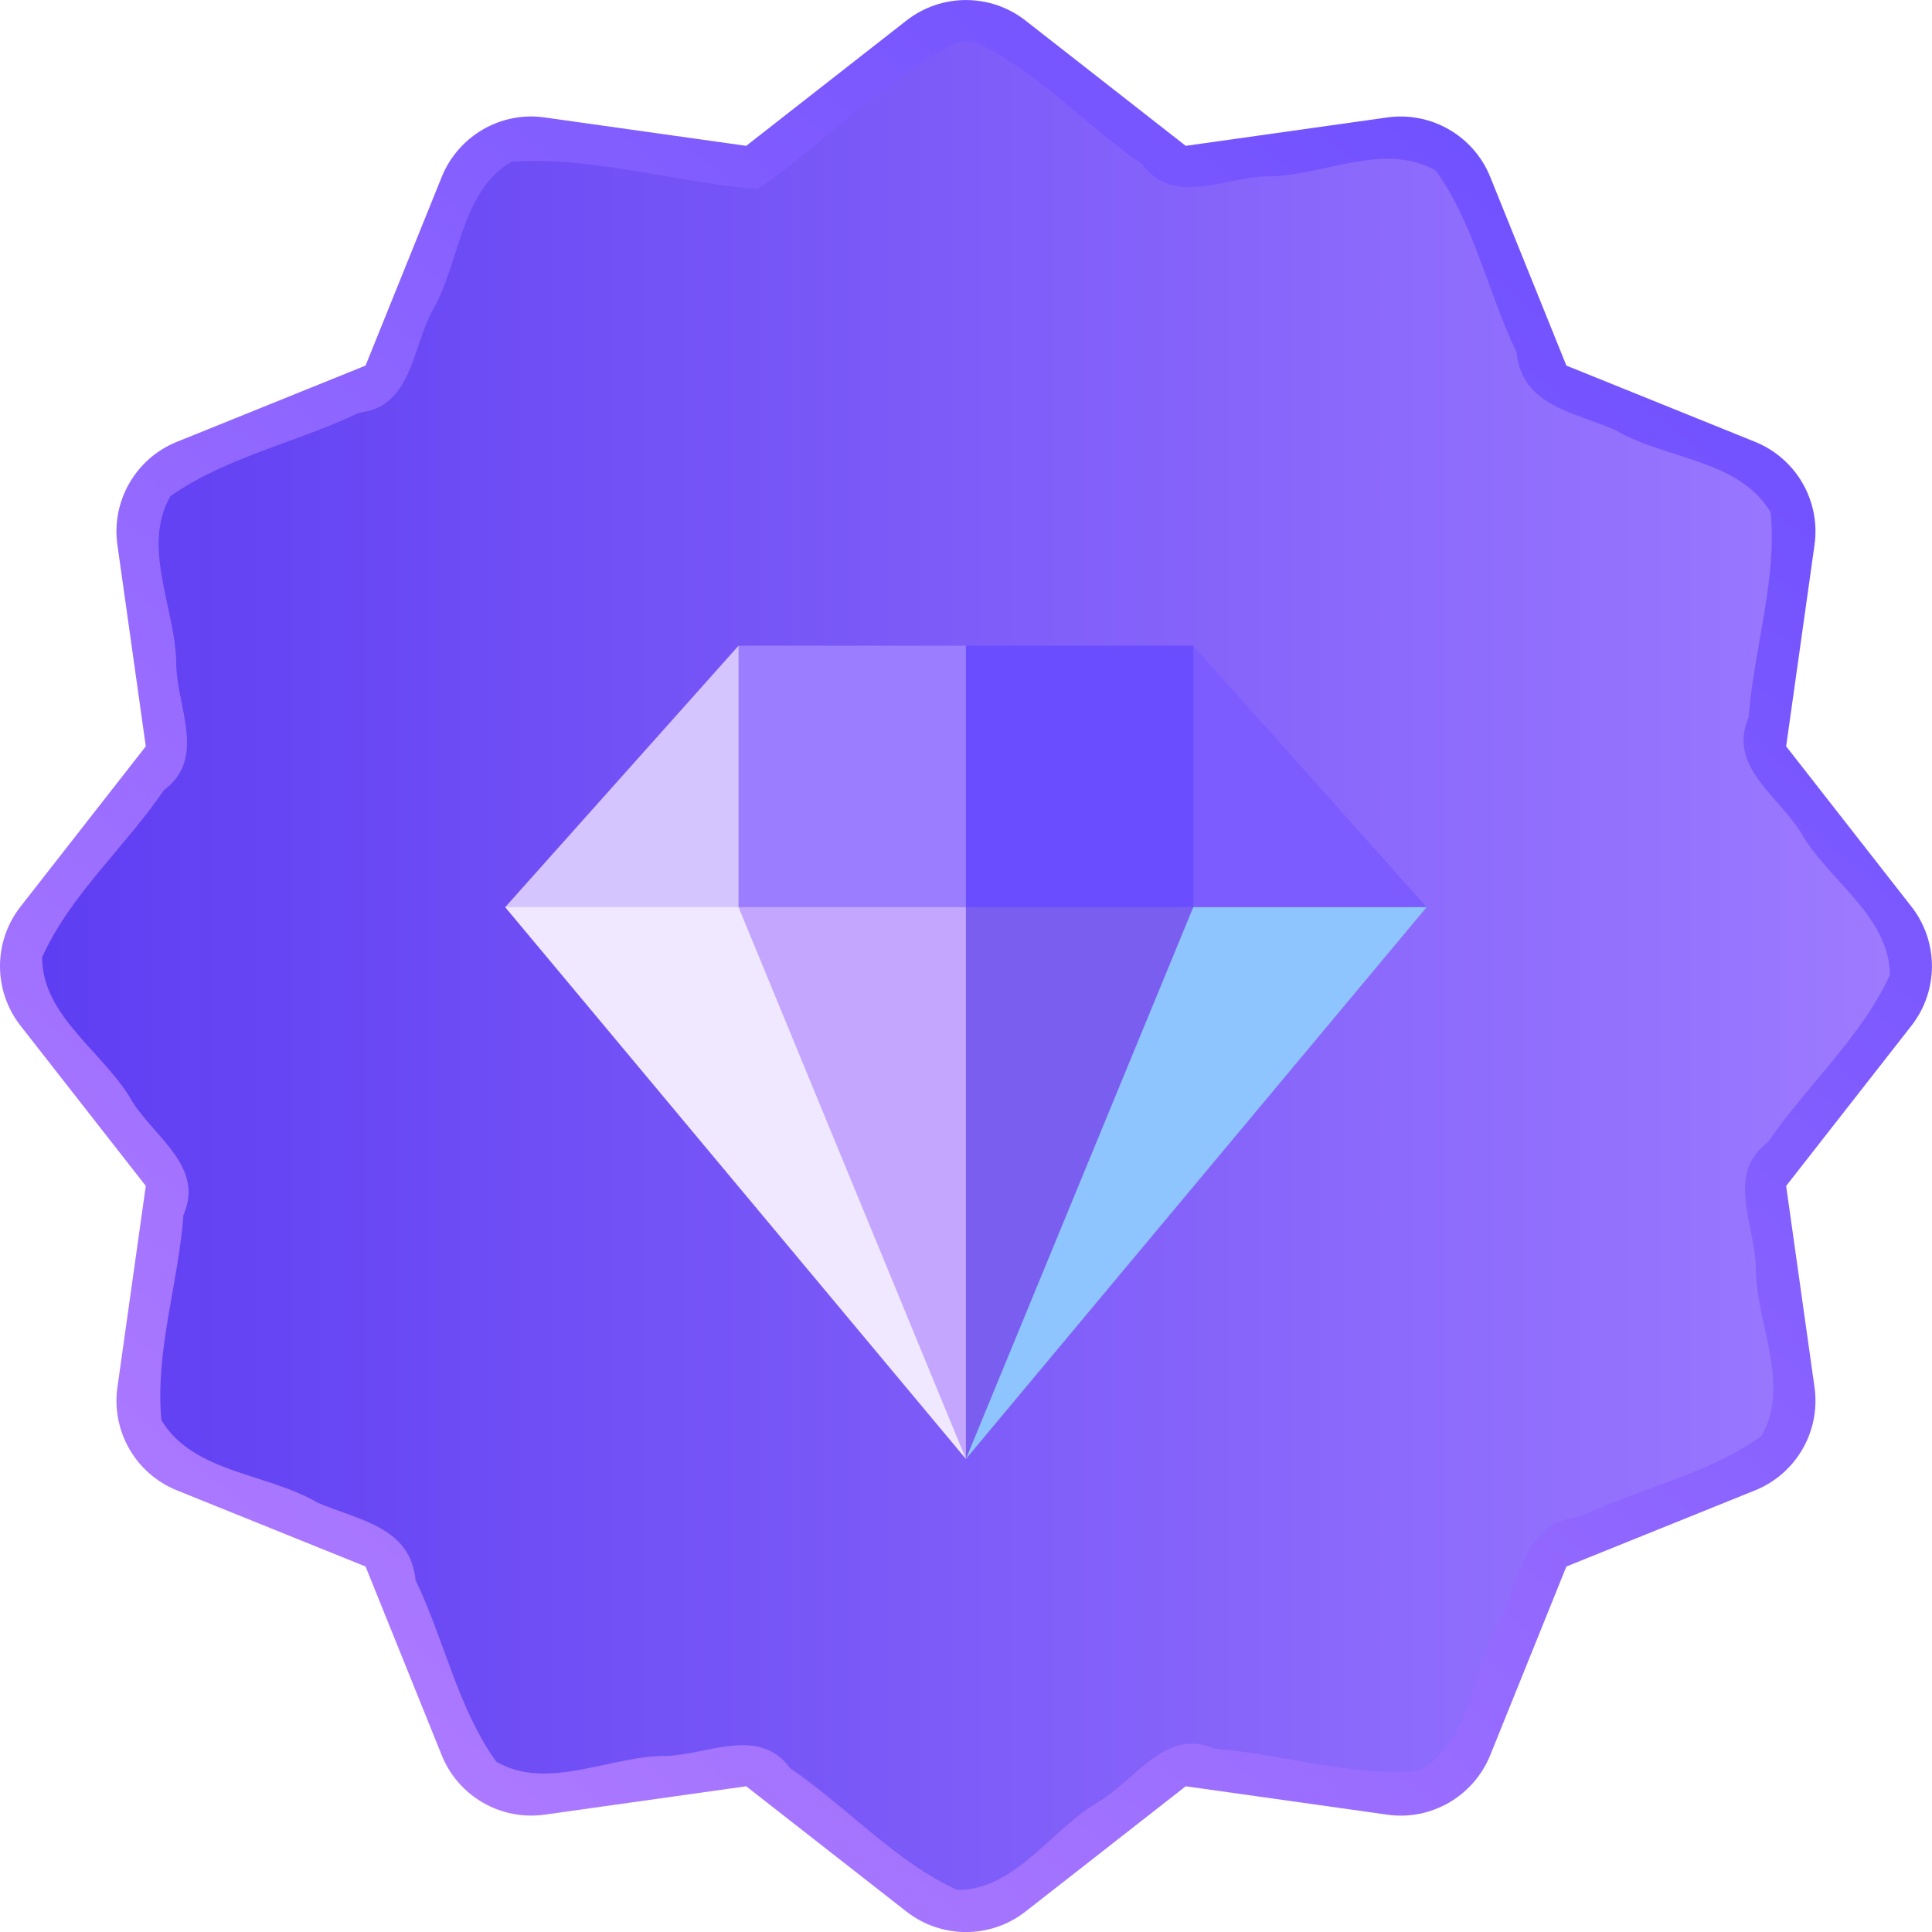
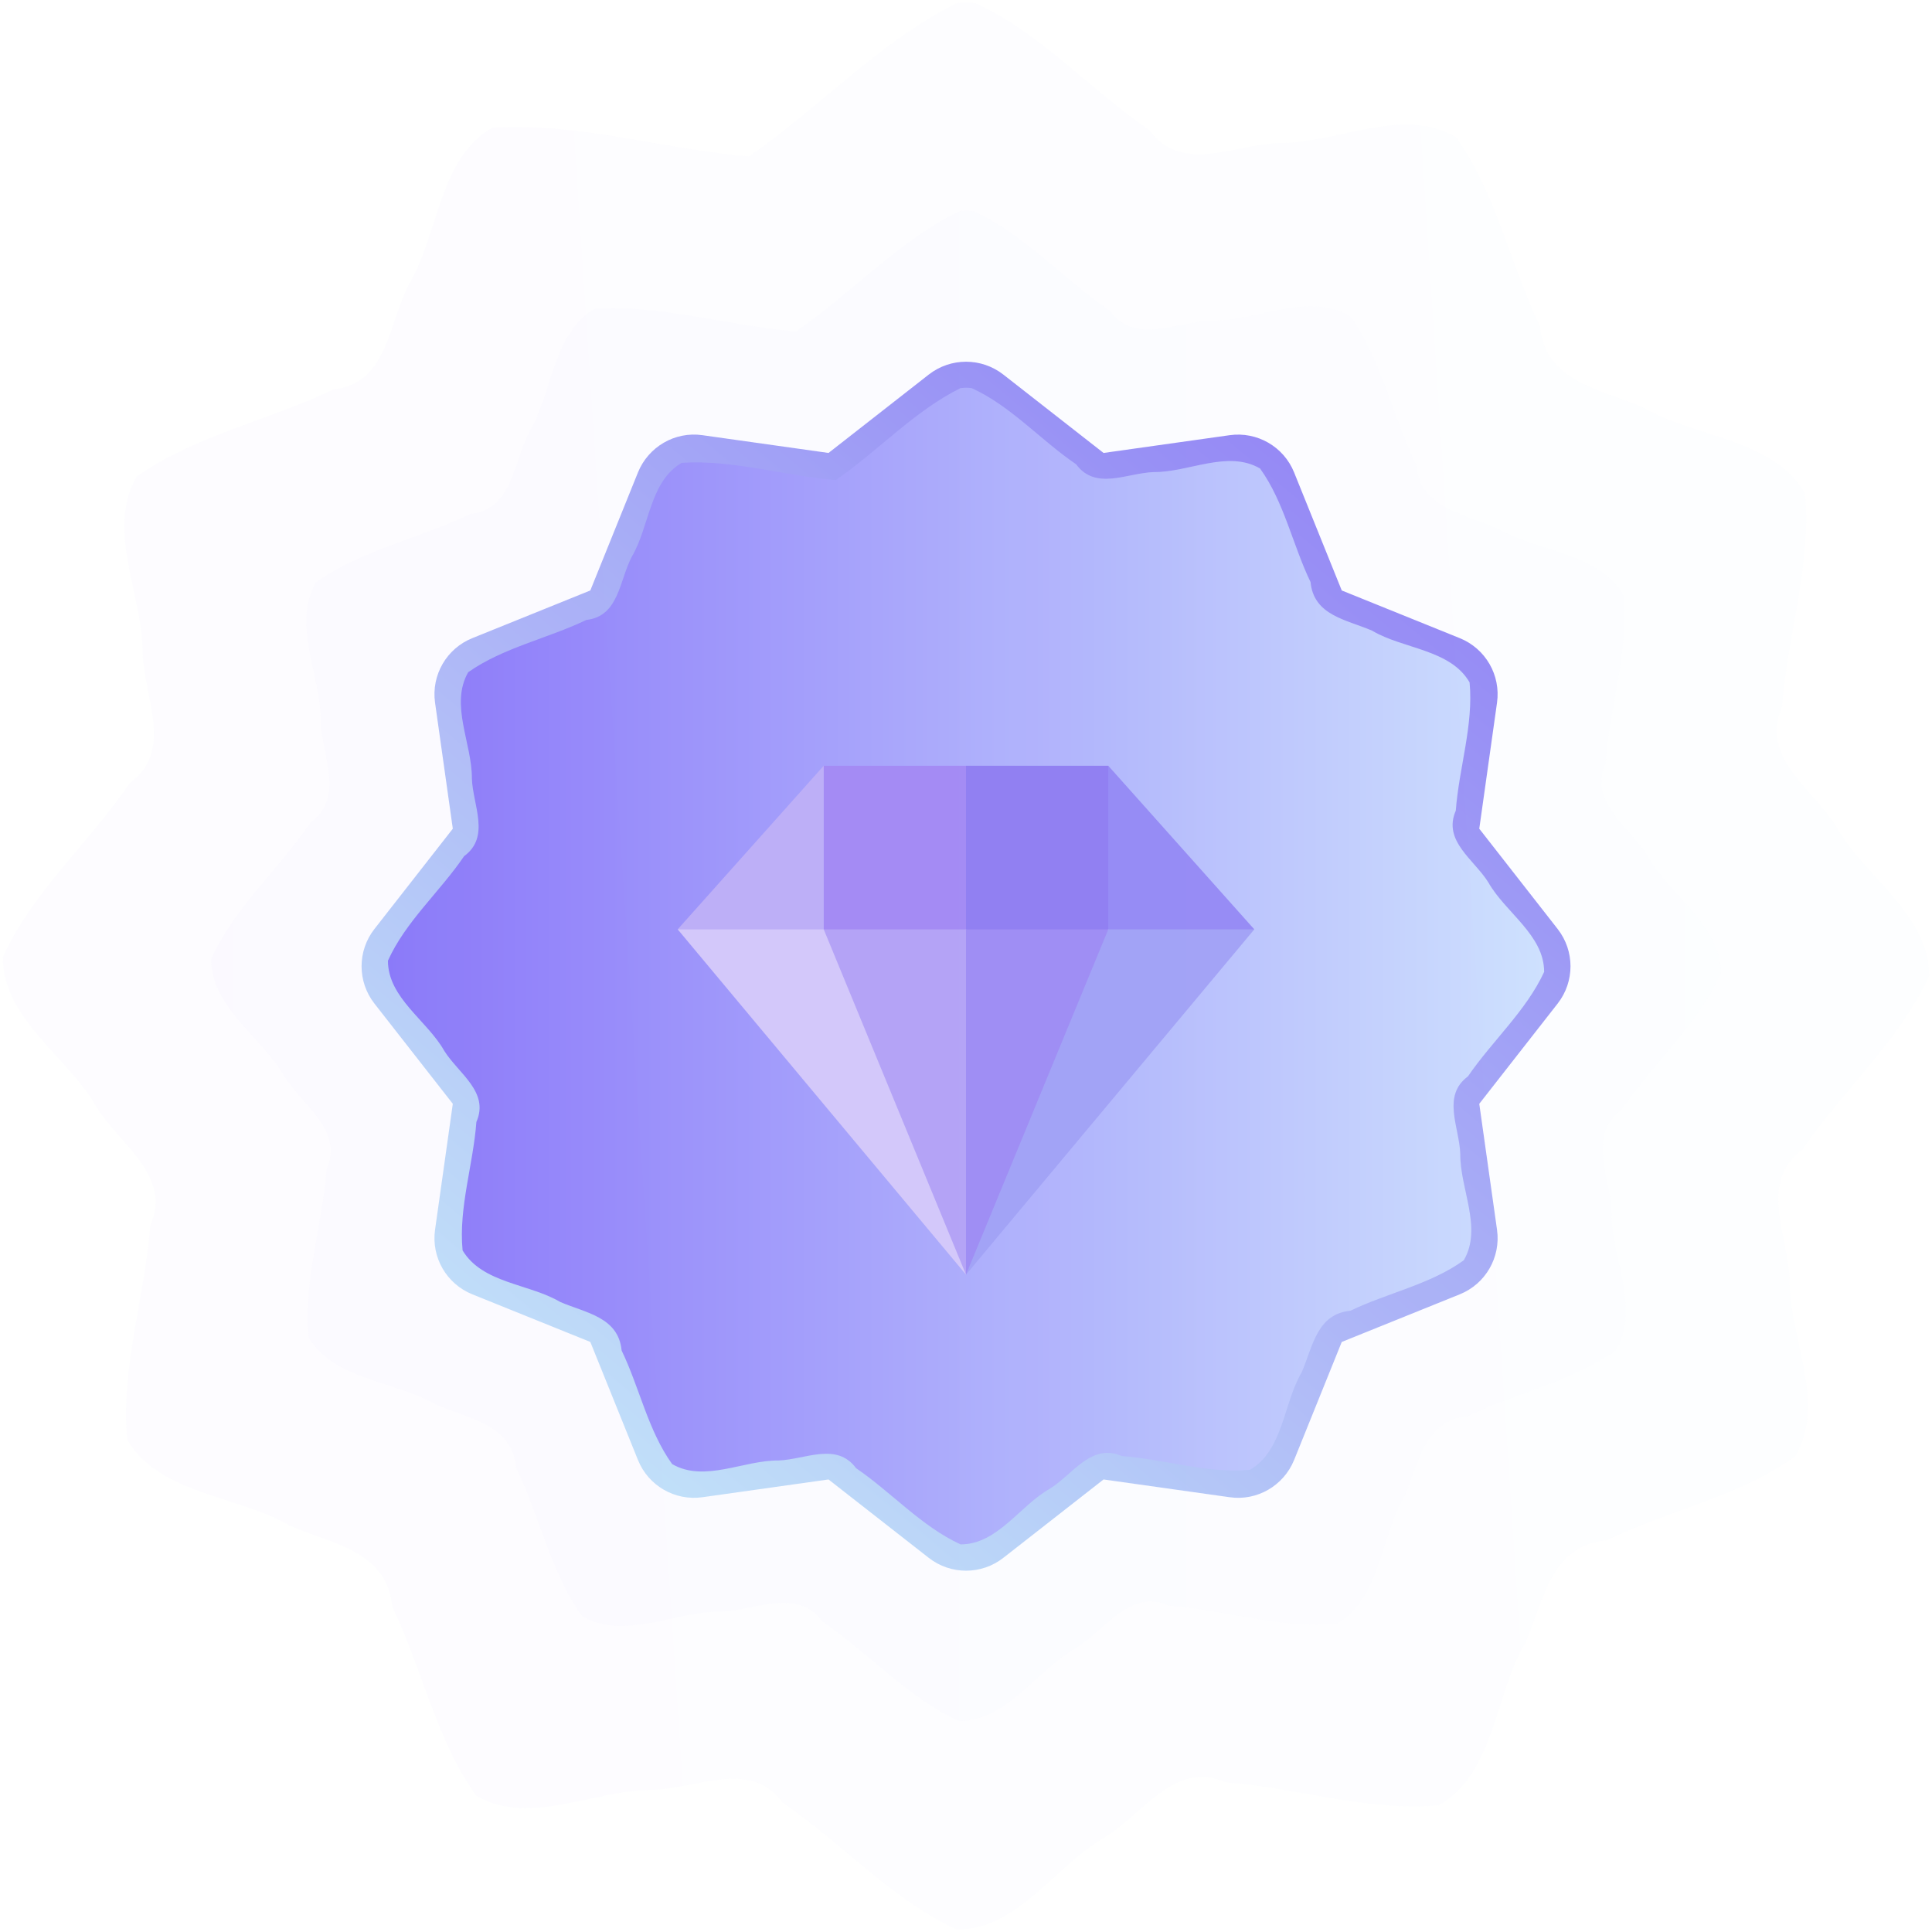
- <svg xmlns="http://www.w3.org/2000/svg" viewBox="0 0 28.331 28.331" width="28" height="28">
-   <defs>
-     <linearGradient id="ebSeal" gradientUnits="userSpaceOnUse" gradientTransform="matrix(3.371032 0 0 3.371032 502.2403 -2553.123)" x1="-617.84" y1="1084.54" x2="-623.372" y2="1091.159">
-       <stop offset="0" stop-color="#6a4dff" />
-       <stop offset="1" stop-color="#b07cff" />
+ <svg xmlns="http://www.w3.org/2000/svg" xmlns:xlink="http://www.w3.org/1999/xlink" viewBox="0 0 28.331 28.331" width="28" height="28" version="1.1" id="svg15">
+   <defs id="defs4">
+     <linearGradient id="ebSeal" gradientUnits="userSpaceOnUse" gradientTransform="matrix(3.371032,0,0,3.371032,502.2403,-2553.123)" x1="-617.84" y1="1084.54" x2="-623.372" y2="1091.159">
+       <stop offset="0" stop-color="#6a4dff" id="stop1" />
+       <stop offset="1" stop-color="#b07cff" id="stop2" />
    </linearGradient>
    <linearGradient id="ebInner" gradientUnits="userSpaceOnUse" x1="-1601.739" y1="1114.719" x2="-1578.105" y2="1114.719">
-       <stop offset="0" stop-color="#5e3ef2" />
-       <stop offset="1" stop-color="#9d7aff" />
+       <stop offset="0" stop-color="#5e3ef2" id="stop3" />
+       <stop offset="1" stop-color="#9d7aff" id="stop4" />
+     </linearGradient>
+     <linearGradient xlink:href="#linearGradient32" id="linearGradient142" gradientUnits="userSpaceOnUse" gradientTransform="matrix(3.371032,0,0,3.371032,502.2403,-2553.123)" x1="-617.84" y1="1084.54" x2="-623.372" y2="1091.159" />
+     <linearGradient id="linearGradient32">
+       <stop style="stop-color:#8f7ef4;stop-opacity:1" offset="0" id="stop32" />
+       <stop style="stop-color:#c6e8f9;stop-opacity:1" offset="1" id="stop33" />
+     </linearGradient>
+     <linearGradient xlink:href="#linearGradient148" id="linearGradient143" gradientUnits="userSpaceOnUse" x1="-1601.739" y1="1114.719" x2="-1578.105" y2="1114.719" />
+     <linearGradient id="linearGradient148">
+       <stop style="stop-color:#8b79f9;stop-opacity:1;" offset="0" id="stop147" />
+       <stop style="stop-color:#cfe1fe;stop-opacity:1;" offset="1" id="stop148" />
+     </linearGradient>
+     <linearGradient xlink:href="#linearGradient32" id="linearGradient144" gradientUnits="userSpaceOnUse" gradientTransform="matrix(1.306001,0,0,1.306001,486.5172,-341.1046)" x1="-1601.739" y1="1114.719" x2="-1578.105" y2="1114.719" />
+     <linearGradient xlink:href="#linearGradient146" id="linearGradient145" gradientUnits="userSpaceOnUse" gradientTransform="matrix(1.6662,0,0,1.6662,1059.206,-742.6259)" x1="-1595.95" y1="1115.219" x2="-1579.326" y2="1114.124" />
+     <linearGradient id="linearGradient146">
+       <stop style="stop-color:#8a76fc;stop-opacity:1;" offset="0" id="stop145" />
+       <stop style="stop-color:#94c8f4;stop-opacity:1;" offset="1" id="stop146" />
    </linearGradient>
  </defs>
-   <g transform="translate(-122.9716 -141.5034)">
-     <g transform="matrix(1.146432 0 0 1.146432 1959.873 -1122.285)">
-       <path fill="url(#ebSeal)" d="m -1589.16,1102.629 c -0.447,-0.349 -1.075,-0.349 -1.522,0 l -2.05,1.603 -2.577,-0.363 c -0.562,-0.081 -1.105,0.236 -1.318,0.761 l -0.974,2.413 -2.413,0.975 c -0.526,0.212 -0.84,0.756 -0.761,1.318 l 0.363,2.577 -1.603,2.051 c -0.349,0.447 -0.349,1.075 0,1.522 l 1.603,2.05 -0.363,2.576 c -0.079,0.562 0.235,1.106 0.761,1.318 l 2.413,0.974 0.974,2.413 c 0.212,0.527 0.756,0.84 1.318,0.761 l 2.577,-0.363 2.05,1.603 c 0.447,0.349 1.075,0.349 1.522,0 l 2.05,-1.603 2.577,0.363 c 0.562,0.081 1.105,-0.236 1.318,-0.761 l 0.974,-2.413 2.413,-0.974 c 0.526,-0.212 0.84,-0.756 0.761,-1.318 l -0.363,-2.576 1.603,-2.05 c 0.349,-0.447 0.349,-1.075 0,-1.522 l -1.603,-2.051 0.363,-2.577 c 0.079,-0.562 -0.235,-1.105 -0.761,-1.318 l -2.413,-0.975 -0.974,-2.413 c -0.212,-0.526 -0.756,-0.84 -1.318,-0.761 l -2.577,0.363 z" />
-       <path fill="url(#ebInner)" d="m -1590.033,1102.906 c -0.939,0.464 -1.685,1.284 -2.551,1.881 -1.048,-0.086 -2.103,-0.421 -3.148,-0.353 -0.659,0.382 -0.658,1.305 -1.02,1.917 -0.257,0.485 -0.262,1.221 -0.93,1.294 -0.79,0.38 -1.7,0.565 -2.415,1.069 -0.381,0.662 0.082,1.463 0.075,2.176 0.021,0.547 0.382,1.187 -0.159,1.584 -0.493,0.726 -1.198,1.338 -1.557,2.137 0,0.761 0.802,1.222 1.152,1.843 0.291,0.465 0.926,0.838 0.656,1.453 -0.065,0.874 -0.366,1.754 -0.282,2.625 0.405,0.677 1.359,0.678 1.996,1.055 0.524,0.225 1.189,0.308 1.255,0.992 0.366,0.759 0.54,1.637 1.032,2.321 0.661,0.384 1.463,-0.081 2.176,-0.073 0.547,-0.02 1.186,-0.382 1.584,0.157 0.725,0.495 1.34,1.193 2.137,1.558 0.755,0 1.212,-0.795 1.827,-1.14 0.47,-0.293 0.847,-0.937 1.468,-0.666 0.872,0.065 1.75,0.364 2.619,0.282 0.684,-0.397 0.682,-1.359 1.06,-1.996 0.225,-0.524 0.308,-1.189 0.992,-1.255 0.758,-0.366 1.637,-0.538 2.319,-1.032 0.388,-0.66 -0.08,-1.463 -0.071,-2.176 -0.02,-0.547 -0.382,-1.186 0.157,-1.584 0.495,-0.724 1.191,-1.34 1.557,-2.135 0,-0.756 -0.794,-1.214 -1.14,-1.829 -0.293,-0.47 -0.937,-0.847 -0.666,-1.468 0.065,-0.873 0.365,-1.751 0.282,-2.621 -0.397,-0.681 -1.357,-0.679 -1.992,-1.057 -0.525,-0.227 -1.193,-0.308 -1.259,-0.994 -0.366,-0.759 -0.539,-1.637 -1.032,-2.321 -0.661,-0.385 -1.463,0.081 -2.176,0.073 -0.547,0.02 -1.186,0.382 -1.584,-0.159 -0.725,-0.493 -1.338,-1.196 -2.135,-1.557 -0.076,-0.011 -0.151,-0.01 -0.227,0 z" />
-       <g transform="matrix(0.02302034 0 0 0.02302034 -1595.815 1109.934)">
-         <path fill="#d4c4ff" d="m 129.67,30.05 41,72.645 -41,72.645 L 67.398,207.346 0,175.34 Z" />
-         <path fill="#7c5cff" d="M 512,175.34 426.67,223.346 382.33,175.34 329.701,109.25 382.33,30.05 Z" />
-         <path fill="#9b7eff" d="M 256,30.05 298.665,102.695 256,175.34 211.259,222.831 129.67,175.34 V 30.05 Z" />
-         <path fill="#6a4dff" d="M 382.33,30.05 V 175.34 L 304.307,219.1 256,175.34 V 30.05 Z" />
-         <path fill="#c4a6ff" d="M 256,175.34 304.307,262.554 256,481.95 134.795,288.417 129.67,175.34 Z" />
-         <path fill="#8ec5ff" d="M 512,175.34 256,481.95 304.307,262.554 382.33,175.34 Z" />
-         <path fill="#7a5ef0" d="M 382.33,175.34 256,481.95 V 175.34 Z" />
-         <path fill="#efe8ff" d="M 256,481.95 0,175.34 h 129.67 z" />
+   <g id="g142" transform="matrix(0.7173878,0,0,0.7173878,1154.756,-785.5205)">
+     <path d="m -1589.16,1102.629 c -0.447,-0.349 -1.075,-0.349 -1.522,0 l -2.05,1.603 -2.577,-0.363 c -0.562,-0.081 -1.105,0.236 -1.318,0.761 l -0.974,2.413 -2.413,0.975 c -0.526,0.212 -0.84,0.756 -0.761,1.318 l 0.363,2.577 -1.603,2.051 c -0.349,0.447 -0.349,1.075 0,1.522 l 1.603,2.05 -0.363,2.576 c -0.079,0.562 0.235,1.106 0.761,1.318 l 2.413,0.974 0.974,2.413 c 0.212,0.527 0.756,0.84 1.318,0.761 l 2.577,-0.363 2.05,1.603 c 0.447,0.349 1.075,0.349 1.522,0 l 2.05,-1.603 2.577,0.363 c 0.562,0.081 1.105,-0.236 1.318,-0.761 l 0.974,-2.413 2.413,-0.974 c 0.526,-0.212 0.84,-0.756 0.761,-1.318 l -0.363,-2.576 1.603,-2.05 c 0.349,-0.447 0.349,-1.075 0,-1.522 l -1.603,-2.051 0.363,-2.577 c 0.079,-0.562 -0.235,-1.105 -0.761,-1.318 l -2.413,-0.975 -0.974,-2.413 c -0.212,-0.526 -0.756,-0.84 -1.318,-0.761 l -2.577,0.363 z" fill="#000000" id="path125" style="fill:url(#linearGradient142);fill-opacity:1;stroke-width:1.236" />
+     <path id="path126" style="fill:url(#linearGradient143);fill-opacity:1;stroke-width:1.236" d="m -1590.033,1102.906 c -0.939,0.464 -1.685,1.284 -2.551,1.881 -1.048,-0.086 -2.103,-0.421 -3.148,-0.353 -0.659,0.382 -0.658,1.305 -1.02,1.917 -0.257,0.485 -0.262,1.221 -0.93,1.294 -0.79,0.38 -1.7,0.565 -2.415,1.069 -0.381,0.662 0.082,1.463 0.075,2.176 0.021,0.547 0.382,1.187 -0.159,1.584 -0.493,0.726 -1.198,1.338 -1.557,2.137 0,0.761 0.802,1.222 1.152,1.843 0.291,0.465 0.926,0.838 0.656,1.453 -0.065,0.874 -0.366,1.754 -0.282,2.625 0.405,0.677 1.359,0.678 1.996,1.055 0.524,0.225 1.189,0.308 1.255,0.992 0.366,0.759 0.54,1.637 1.032,2.321 0.661,0.384 1.463,-0.081 2.176,-0.073 0.547,-0.02 1.186,-0.382 1.584,0.157 0.725,0.495 1.34,1.193 2.137,1.558 0.755,0 1.212,-0.795 1.827,-1.14 0.47,-0.293 0.847,-0.937 1.468,-0.666 0.872,0.065 1.75,0.364 2.619,0.282 0.684,-0.397 0.682,-1.359 1.06,-1.996 0.225,-0.524 0.308,-1.189 0.992,-1.255 0.758,-0.366 1.637,-0.538 2.319,-1.032 0.388,-0.66 -0.08,-1.463 -0.071,-2.176 -0.02,-0.547 -0.382,-1.186 0.157,-1.584 0.495,-0.724 1.191,-1.34 1.557,-2.135 0,-0.756 -0.794,-1.214 -1.14,-1.829 -0.293,-0.47 -0.937,-0.847 -0.666,-1.468 0.065,-0.873 0.365,-1.751 0.282,-2.621 -0.397,-0.681 -1.357,-0.679 -1.992,-1.057 -0.525,-0.227 -1.193,-0.308 -1.259,-0.994 -0.366,-0.759 -0.539,-1.637 -1.032,-2.321 -0.661,-0.385 -1.463,0.081 -2.176,0.073 -0.547,0.02 -1.186,0.382 -1.584,-0.159 -0.725,-0.493 -1.338,-1.196 -2.135,-1.557 -0.076,-0.011 -0.151,-0.01 -0.227,0 z" />
+     <g id="g141" transform="matrix(0.02302034,0,0,0.02302034,-1595.815,1109.934)">
+       <path d="m 129.67,30.05 41,72.645 -41,72.645 L 67.398,207.346 0,175.34 Z" fill="#b58dff" id="path129" style="fill:#bfaff7;fill-opacity:1" />
+       <path d="M 512,175.34 426.67,223.346 382.33,175.34 329.701,109.25 382.33,30.05 Z" fill="#8a73ff" id="path131" style="fill:#968bf5;fill-opacity:1" />
+       <path d="M 256,30.05 298.665,102.695 256,175.34 211.259,222.831 129.67,175.34 V 30.05 Z" fill="#cb99ff" id="path132" style="fill:#a48bf4;fill-opacity:1" />
+       <path d="M 382.33,30.05 V 175.34 L 304.307,219.1 256,175.34 V 30.05 Z" fill="#b58dff" id="path133" style="fill:#917df2;fill-opacity:1" />
+       <path d="M 256,175.34 304.307,262.554 256,481.95 134.795,288.417 129.67,175.34 Z" fill="#eabfff" id="path137" style="fill:#b6a3f6;fill-opacity:1" />
+       <path d="M 512,175.34 256,481.95 304.307,262.554 382.33,175.34 Z" fill="#b58dff" id="path138" style="fill:#a2a2f6;fill-opacity:1" />
+       <g fill="#cb99ff" id="g140">
+         <path d="M 382.33,175.34 256,481.95 V 175.34 Z" id="path139" style="fill:#9f8df4;fill-opacity:1" />
+         <path d="M 256,481.95 0,175.34 h 129.67 z" id="path140" style="fill:#d5cafa;fill-opacity:1" />
      </g>
    </g>
+     <path id="path141" style="opacity:0.02;fill:url(#linearGradient144);fill-opacity:1;stroke-width:1.614" d="m -1590.067,1099.292 c -1.227,0.606 -2.2,1.676 -3.331,2.456 -1.369,-0.112 -2.747,-0.55 -4.112,-0.462 -0.861,0.498 -0.86,1.704 -1.332,2.504 -0.336,0.633 -0.342,1.594 -1.214,1.691 -1.032,0.496 -2.221,0.738 -3.154,1.396 -0.497,0.865 0.107,1.91 0.098,2.842 0.027,0.715 0.499,1.55 -0.207,2.068 -0.643,0.948 -1.564,1.747 -2.034,2.79 0,0.994 1.047,1.596 1.504,2.406 0.381,0.607 1.209,1.094 0.857,1.897 -0.085,1.141 -0.478,2.29 -0.369,3.428 0.528,0.884 1.775,0.885 2.607,1.377 0.685,0.294 1.553,0.403 1.639,1.296 0.479,0.992 0.705,2.137 1.348,3.03 0.864,0.502 1.91,-0.106 2.842,-0.095 0.714,-0.025 1.549,-0.5 2.068,0.204 0.947,0.647 1.75,1.558 2.791,2.034 0.986,0 1.583,-1.038 2.386,-1.488 0.613,-0.383 1.106,-1.224 1.917,-0.87 1.139,0.084 2.285,0.476 3.42,0.369 0.894,-0.518 0.891,-1.776 1.385,-2.607 0.294,-0.684 0.403,-1.553 1.296,-1.639 0.991,-0.479 2.137,-0.703 3.028,-1.348 0.507,-0.862 -0.104,-1.91 -0.093,-2.842 -0.026,-0.714 -0.499,-1.548 0.204,-2.068 0.647,-0.946 1.556,-1.75 2.034,-2.788 0,-0.987 -1.037,-1.585 -1.488,-2.389 -0.382,-0.613 -1.224,-1.106 -0.87,-1.917 0.085,-1.14 0.476,-2.287 0.369,-3.423 -0.519,-0.89 -1.772,-0.887 -2.602,-1.38 -0.685,-0.296 -1.559,-0.403 -1.644,-1.298 -0.478,-0.992 -0.704,-2.138 -1.348,-3.031 -0.863,-0.502 -1.91,0.106 -2.842,0.096 -0.715,0.025 -1.55,0.499 -2.068,-0.207 -0.947,-0.644 -1.747,-1.561 -2.788,-2.034 -0.1,-0.015 -0.197,-0.014 -0.296,0 z" />
+     <path id="path142" style="opacity:0.02;fill:url(#linearGradient145);fill-opacity:1;stroke-width:2.059" d="m -1590.107,1095.037 c -1.565,0.772 -2.807,2.139 -4.25,3.134 -1.747,-0.143 -3.504,-0.701 -5.246,-0.589 -1.098,0.636 -1.097,2.174 -1.7,3.195 -0.428,0.808 -0.437,2.034 -1.549,2.157 -1.317,0.632 -2.833,0.942 -4.024,1.781 -0.634,1.104 0.137,2.437 0.125,3.626 0.034,0.912 0.637,1.977 -0.264,2.639 -0.821,1.21 -1.995,2.229 -2.595,3.56 0,1.268 1.336,2.036 1.919,3.07 0.485,0.774 1.542,1.396 1.093,2.421 -0.108,1.456 -0.61,2.921 -0.47,4.373 0.674,1.129 2.264,1.13 3.326,1.757 0.873,0.376 1.982,0.514 2.091,1.653 0.611,1.265 0.899,2.727 1.719,3.866 1.102,0.64 2.437,-0.135 3.626,-0.121 0.911,-0.032 1.976,-0.637 2.639,0.261 1.208,0.825 2.233,1.988 3.56,2.595 1.257,0 2.02,-1.324 3.044,-1.899 0.782,-0.488 1.411,-1.562 2.446,-1.11 1.453,0.107 2.915,0.607 4.364,0.47 1.141,-0.661 1.137,-2.265 1.767,-3.326 0.375,-0.873 0.514,-1.982 1.653,-2.091 1.264,-0.611 2.727,-0.897 3.863,-1.719 0.647,-1.1 -0.133,-2.437 -0.119,-3.626 -0.033,-0.911 -0.637,-1.975 0.261,-2.638 0.825,-1.206 1.985,-2.232 2.595,-3.557 0,-1.259 -1.323,-2.023 -1.899,-3.047 -0.488,-0.783 -1.562,-1.411 -1.11,-2.446 0.108,-1.454 0.608,-2.917 0.47,-4.367 -0.662,-1.135 -2.261,-1.132 -3.32,-1.761 -0.874,-0.378 -1.988,-0.514 -2.098,-1.656 -0.61,-1.266 -0.899,-2.728 -1.719,-3.867 -1.101,-0.641 -2.437,0.135 -3.626,0.122 -0.912,0.032 -1.977,0.637 -2.639,-0.264 -1.208,-0.821 -2.229,-1.992 -3.557,-2.595 -0.128,-0.019 -0.251,-0.018 -0.378,0 z" />
  </g>
</svg>
